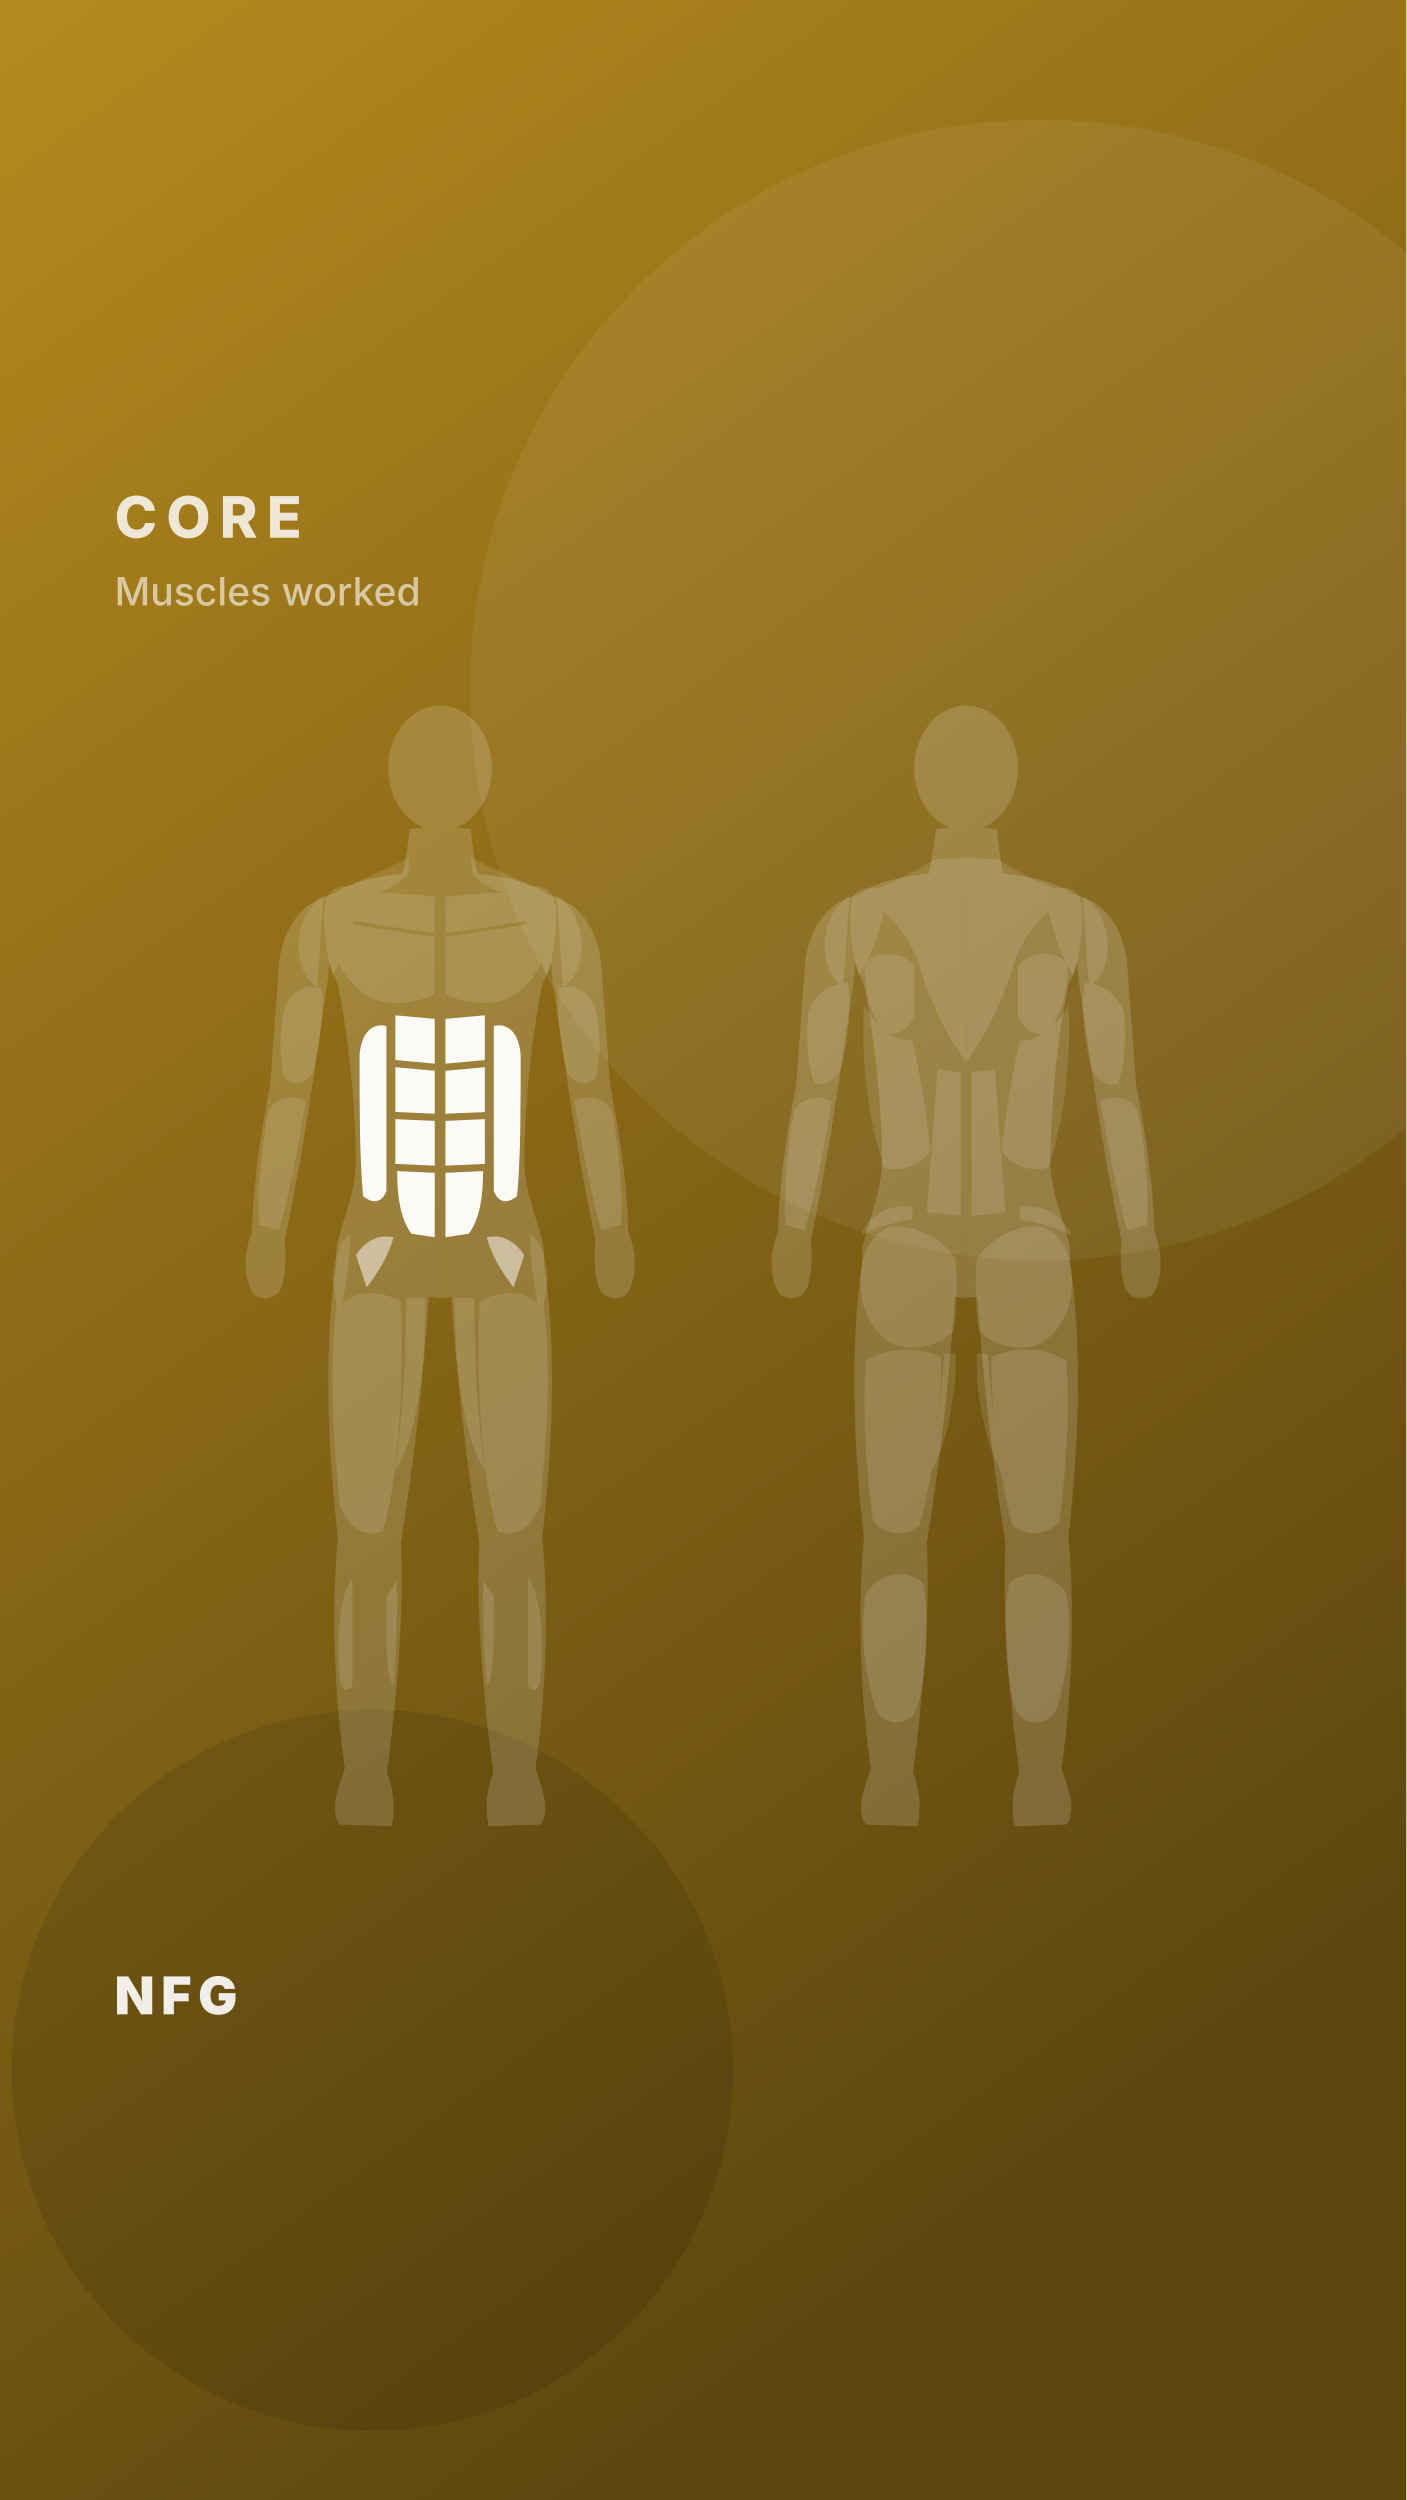
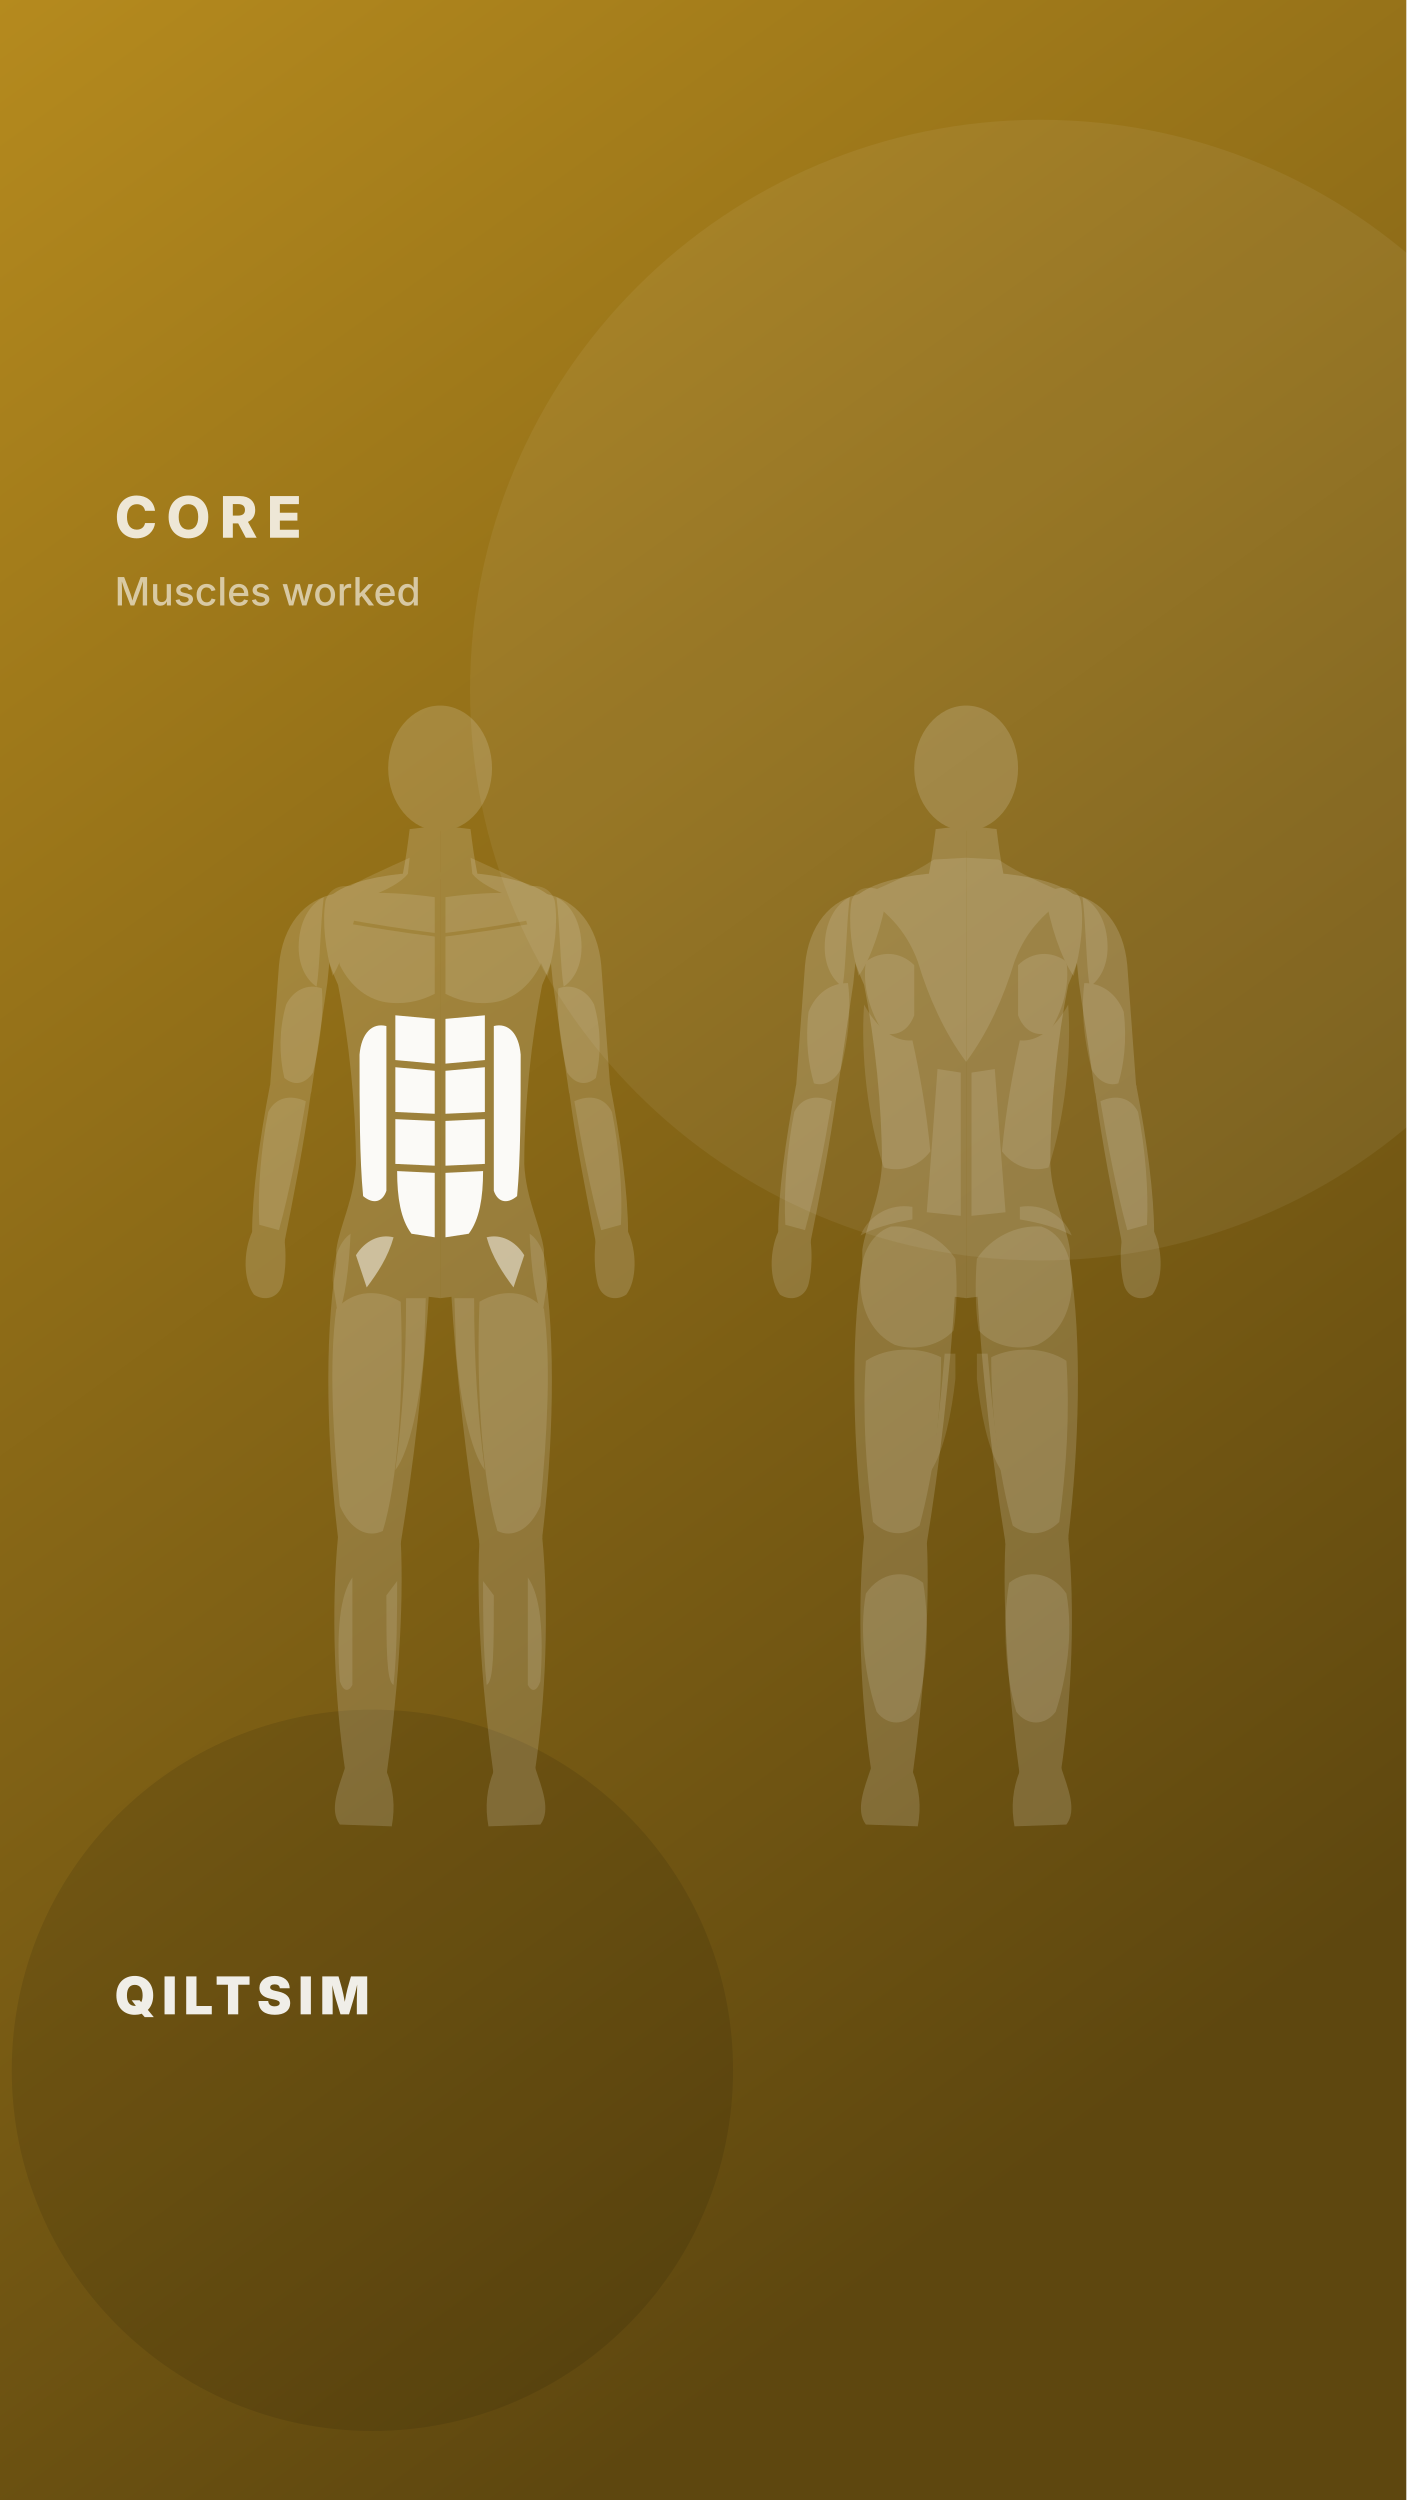
<svg xmlns="http://www.w3.org/2000/svg" viewBox="0 0 1080 1920" width="1080" height="1920" role="img" aria-label="Bicycle Crunch: muscles worked">
  <defs>
    <linearGradient id="bg" x1="0" y1="0" x2="0.4" y2="1">
      <stop offset="0" stop-color="#B58A1E" />
      <stop offset="1" stop-color="#5E470F" />
    </linearGradient>
  </defs>
  <rect width="1080" height="1920" fill="url(#bg)" />
  <circle cx="799" cy="530" r="438" fill="#FFFFFF" fill-opacity="0.06" />
  <circle cx="286" cy="1590" r="277" fill="#000000" fill-opacity="0.10" />
  <g transform="translate(338.0,535.0) scale(1.375)">
    <g opacity="0.16">
      <ellipse cx="0" cy="40" rx="29" ry="35" fill="#FFFFFF" />
      <path d="M0,72 L17,74 C18,82 19,90 21,100 L0,102 Z" fill="#FFFFFF" />
      <path d="M0,72 L17,74 C18,82 19,90 21,100 L0,102 Z" fill="#FFFFFF" transform="scale(-1,1)" />
      <path d="M0,98 L22,99 C40,101 55,105 63,113 C70,121 66,141 57,161 C51,191 47,229 47,261 C48,281 56,295 58,309 L58,322 C40,330 18,334 0,336 Z" fill="#FFFFFF" />
      <path d="M0,98 L22,99 C40,101 55,105 63,113 C70,121 66,141 57,161 C51,191 47,229 47,261 C48,281 56,295 58,309 L58,322 C40,330 18,334 0,336 Z" fill="#FFFFFF" transform="scale(-1,1)" />
      <path d="M58,110 C76,113 88,128 90,150 L95,218 C91,227 77,229 72,221 L63,160 Z" fill="#FFFFFF" />
      <path d="M58,110 C76,113 88,128 90,150 L95,218 C91,227 77,229 72,221 L63,160 Z" fill="#FFFFFF" transform="scale(-1,1)" />
      <path d="M72,220 L95,217 C101,248 105,278 105,300 L87,305 C82,280 76,250 72,220 Z" fill="#FFFFFF" />
      <path d="M72,220 L95,217 C101,248 105,278 105,300 L87,305 C82,280 76,250 72,220 Z" fill="#FFFFFF" transform="scale(-1,1)" />
      <path d="M87,303 L105,299 C110,310 110,326 104,334 C98,338 90,336 88,328 C86,320 86,310 87,303 Z" fill="#FFFFFF" />
      <path d="M87,303 L105,299 C110,310 110,326 104,334 C98,338 90,336 88,328 C86,320 86,310 87,303 Z" fill="#FFFFFF" transform="scale(-1,1)" />
      <path d="M6,330 L58,317 C65,360 63,420 57,470 L22,473 C15,430 9,380 6,330 Z" fill="#FFFFFF" />
      <path d="M6,330 L58,317 C65,360 63,420 57,470 L22,473 C15,430 9,380 6,330 Z" fill="#FFFFFF" transform="scale(-1,1)" />
      <path d="M22,471 L57,469 C61,510 59,560 53,600 L30,603 C24,560 20,510 22,471 Z" fill="#FFFFFF" />
      <path d="M22,471 L57,469 C61,510 59,560 53,600 L30,603 C24,560 20,510 22,471 Z" fill="#FFFFFF" transform="scale(-1,1)" />
      <path d="M30,600 L53,598 C57,610 62,622 56,630 L27,631 C25,620 26,610 30,600 Z" fill="#FFFFFF" />
      <path d="M30,600 L53,598 C57,610 62,622 56,630 L27,631 C25,620 26,610 30,600 Z" fill="#FFFFFF" transform="scale(-1,1)" />
    </g>
    <g opacity="0.12">
      <path d="M17,90 C30,96 44,102 56,109 L40,112 C30,108 22,104 18,99 Z" fill="#FFFFFF" />
      <path d="M17,90 C30,96 44,102 56,109 L40,112 C30,108 22,104 18,99 Z" fill="#FFFFFF" transform="scale(-1,1)" />
      <path d="M44,108 C54,103 62,107 64,114 C66,126 64,142 60,156 C54,146 48,128 44,108 Z" fill="#FFFFFF" />
      <path d="M44,108 C54,103 62,107 64,114 C66,126 64,142 60,156 C54,146 48,128 44,108 Z" fill="#FFFFFF" transform="scale(-1,1)" />
      <path d="M65,112 C73,116 79,126 79,140 C79,150 75,158 69,162 C67,150 67,128 65,112 Z" fill="#FFFFFF" />
      <path d="M65,112 C73,116 79,126 79,140 C79,150 75,158 69,162 C67,150 67,128 65,112 Z" fill="#FFFFFF" transform="scale(-1,1)" />
      <path d="M3,134 C20,132 38,129 56,126 C58,134 58,142 56,150 C50,162 40,170 28,171 C17,172 9,169 3,166 Z" fill="#FFFFFF" />
      <path d="M3,134 C20,132 38,129 56,126 C58,134 58,142 56,150 C50,162 40,170 28,171 C17,172 9,169 3,166 Z" fill="#FFFFFF" transform="scale(-1,1)" />
      <path d="M3,112 C18,110 34,109 46,110 C51,114 54,119 55,124 C38,127 20,130 3,132 Z" fill="#FFFFFF" />
      <path d="M3,112 C18,110 34,109 46,110 C51,114 54,119 55,124 C38,127 20,130 3,132 Z" fill="#FFFFFF" transform="scale(-1,1)" />
      <path d="M66,163 C74,160 82,164 86,172 C90,186 90,200 87,213 C81,218 75,216 71,210 C67,194 65,177 66,163 Z" fill="#FFFFFF" />
      <path d="M66,163 C74,160 82,164 86,172 C90,186 90,200 87,213 C81,218 75,216 71,210 C67,194 65,177 66,163 Z" fill="#FFFFFF" transform="scale(-1,1)" />
      <path d="M75,226 C84,222 92,224 96,232 C100,252 102,276 101,295 L90,298 C84,276 79,250 75,226 Z" fill="#FFFFFF" />
      <path d="M75,226 C84,222 92,224 96,232 C100,252 102,276 101,295 L90,298 C84,276 79,250 75,226 Z" fill="#FFFFFF" transform="scale(-1,1)" />
      <path d="M50,300 C56,304 60,314 60,326 L57,346 C53,336 51,320 50,300 Z" fill="#FFFFFF" />
      <path d="M50,300 C56,304 60,314 60,326 L57,346 C53,336 51,320 50,300 Z" fill="#FFFFFF" transform="scale(-1,1)" />
      <path d="M22,338 C34,331 48,331 58,342 C62,372 60,410 56,452 C50,466 40,470 32,466 C24,440 20,390 22,338 Z" fill="#FFFFFF" />
      <path d="M22,338 C34,331 48,331 58,342 C62,372 60,410 56,452 C50,466 40,470 32,466 C24,440 20,390 22,338 Z" fill="#FFFFFF" transform="scale(-1,1)" />
      <path d="M8,336 L19,336 C19,372 21,402 25,432 C17,422 11,392 9,366 Z" fill="#FFFFFF" />
      <path d="M8,336 L19,336 C19,372 21,402 25,432 C17,422 11,392 9,366 Z" fill="#FFFFFF" transform="scale(-1,1)" />
      <path d="M49,492 C56,502 58,522 56,550 C54,556 51,556 49,552 C49,530 49,512 49,492 Z" fill="#FFFFFF" />
      <path d="M49,492 C56,502 58,522 56,550 C54,556 51,556 49,552 C49,530 49,512 49,492 Z" fill="#FFFFFF" transform="scale(-1,1)" />
      <path d="M24,494 C24,512 24,532 26,552 C30,550 30,532 30,502 Z" fill="#FFFFFF" />
      <path d="M24,494 C24,512 24,532 26,552 C30,550 30,532 30,502 Z" fill="#FFFFFF" transform="scale(-1,1)" />
    </g>
    <g opacity="0.5">
      <path d="M26,302 C34,300 42,304 47,312 L41,330 C35,322 29,313 26,302 Z" fill="#FFFFFF" />
      <path d="M26,302 C34,300 42,304 47,312 L41,330 C35,322 29,313 26,302 Z" fill="#FFFFFF" transform="scale(-1,1)" />
    </g>
    <g opacity="0.96">
      <path d="M3,180 L25,178 L25,203 L3,205 Z" fill="#FFFFFF" />
      <path d="M3,180 L25,178 L25,203 L3,205 Z" fill="#FFFFFF" transform="scale(-1,1)" />
      <path d="M3,209 L25,207 L25,232 L3,233 Z" fill="#FFFFFF" />
      <path d="M3,209 L25,207 L25,232 L3,233 Z" fill="#FFFFFF" transform="scale(-1,1)" />
      <path d="M3,237 L25,236 L25,261 L3,262 Z" fill="#FFFFFF" />
      <path d="M3,237 L25,236 L25,261 L3,262 Z" fill="#FFFFFF" transform="scale(-1,1)" />
      <path d="M3,266 L24,265 C24,280 22,292 16,300 L3,302 Z" fill="#FFFFFF" />
      <path d="M3,266 L24,265 C24,280 22,292 16,300 L3,302 Z" fill="#FFFFFF" transform="scale(-1,1)" />
      <path d="M30,184 C38,182 44,188 45,200 C45,230 45,258 43,279 C37,284 32,282 30,276 C30,246 30,214 30,184 Z" fill="#FFFFFF" />
      <path d="M30,184 C38,182 44,188 45,200 C45,230 45,258 43,279 C37,284 32,282 30,276 C30,246 30,214 30,184 Z" fill="#FFFFFF" transform="scale(-1,1)" />
    </g>
  </g>
  <g transform="translate(742.0,535.0) scale(1.375)">
    <g opacity="0.16">
      <ellipse cx="0" cy="40" rx="29" ry="35" fill="#FFFFFF" />
      <path d="M0,72 L17,74 C18,82 19,90 21,100 L0,102 Z" fill="#FFFFFF" />
      <path d="M0,72 L17,74 C18,82 19,90 21,100 L0,102 Z" fill="#FFFFFF" transform="scale(-1,1)" />
      <path d="M0,98 L22,99 C40,101 55,105 63,113 C70,121 66,141 57,161 C51,191 47,229 47,261 C48,281 56,295 58,309 L58,322 C40,330 18,334 0,336 Z" fill="#FFFFFF" />
      <path d="M0,98 L22,99 C40,101 55,105 63,113 C70,121 66,141 57,161 C51,191 47,229 47,261 C48,281 56,295 58,309 L58,322 C40,330 18,334 0,336 Z" fill="#FFFFFF" transform="scale(-1,1)" />
      <path d="M58,110 C76,113 88,128 90,150 L95,218 C91,227 77,229 72,221 L63,160 Z" fill="#FFFFFF" />
      <path d="M58,110 C76,113 88,128 90,150 L95,218 C91,227 77,229 72,221 L63,160 Z" fill="#FFFFFF" transform="scale(-1,1)" />
      <path d="M72,220 L95,217 C101,248 105,278 105,300 L87,305 C82,280 76,250 72,220 Z" fill="#FFFFFF" />
      <path d="M72,220 L95,217 C101,248 105,278 105,300 L87,305 C82,280 76,250 72,220 Z" fill="#FFFFFF" transform="scale(-1,1)" />
      <path d="M87,303 L105,299 C110,310 110,326 104,334 C98,338 90,336 88,328 C86,320 86,310 87,303 Z" fill="#FFFFFF" />
      <path d="M87,303 L105,299 C110,310 110,326 104,334 C98,338 90,336 88,328 C86,320 86,310 87,303 Z" fill="#FFFFFF" transform="scale(-1,1)" />
      <path d="M6,330 L58,317 C65,360 63,420 57,470 L22,473 C15,430 9,380 6,330 Z" fill="#FFFFFF" />
      <path d="M6,330 L58,317 C65,360 63,420 57,470 L22,473 C15,430 9,380 6,330 Z" fill="#FFFFFF" transform="scale(-1,1)" />
      <path d="M22,471 L57,469 C61,510 59,560 53,600 L30,603 C24,560 20,510 22,471 Z" fill="#FFFFFF" />
      <path d="M22,471 L57,469 C61,510 59,560 53,600 L30,603 C24,560 20,510 22,471 Z" fill="#FFFFFF" transform="scale(-1,1)" />
      <path d="M30,600 L53,598 C57,610 62,622 56,630 L27,631 C25,620 26,610 30,600 Z" fill="#FFFFFF" />
      <path d="M30,600 L53,598 C57,610 62,622 56,630 L27,631 C25,620 26,610 30,600 Z" fill="#FFFFFF" transform="scale(-1,1)" />
    </g>
    <g opacity="0.12">
      <path d="M0,90 L18,91 C30,99 44,105 58,111 C46,119 34,129 27,148 C21,168 12,188 0,204 Z" fill="#FFFFFF" />
      <path d="M0,90 L18,91 C30,99 44,105 58,111 C46,119 34,129 27,148 C21,168 12,188 0,204 Z" fill="#FFFFFF" transform="scale(-1,1)" />
      <path d="M44,110 C54,104 62,107 64,114 C66,126 64,142 60,156 C53,146 47,128 44,110 Z" fill="#FFFFFF" />
      <path d="M44,110 C54,104 62,107 64,114 C66,126 64,142 60,156 C53,146 47,128 44,110 Z" fill="#FFFFFF" transform="scale(-1,1)" />
      <path d="M65,112 C73,116 79,126 79,140 C79,150 75,158 69,162 C67,150 67,128 65,112 Z" fill="#FFFFFF" />
      <path d="M65,112 C73,116 79,126 79,140 C79,150 75,158 69,162 C67,150 67,128 65,112 Z" fill="#FFFFFF" transform="scale(-1,1)" />
      <path d="M29,150 C37,142 48,142 56,148 C58,161 54,176 46,188 C38,190 32,186 29,178 Z" fill="#FFFFFF" />
      <path d="M29,150 C37,142 48,142 56,148 C58,161 54,176 46,188 C38,190 32,186 29,178 Z" fill="#FFFFFF" transform="scale(-1,1)" />
      <path d="M30,192 C40,193 50,185 57,172 C59,200 55,236 46,263 C36,266 26,262 20,254 C22,232 26,210 30,192 Z" fill="#FFFFFF" />
      <path d="M30,192 C40,193 50,185 57,172 C59,200 55,236 46,263 C36,266 26,262 20,254 C22,232 26,210 30,192 Z" fill="#FFFFFF" transform="scale(-1,1)" />
      <path d="M3,210 L16,208 C18,236 20,262 22,288 L3,290 Z" fill="#FFFFFF" />
      <path d="M3,210 L16,208 C18,236 20,262 22,288 L3,290 Z" fill="#FFFFFF" transform="scale(-1,1)" />
      <path d="M66,160 C76,160 84,166 88,176 C90,192 88,206 85,216 C79,218 73,214 70,208 C66,192 64,176 66,160 Z" fill="#FFFFFF" />
      <path d="M66,160 C76,160 84,166 88,176 C90,192 88,206 85,216 C79,218 73,214 70,208 C66,192 64,176 66,160 Z" fill="#FFFFFF" transform="scale(-1,1)" />
      <path d="M75,226 C84,222 92,224 96,232 C100,252 102,276 101,295 L90,298 C84,276 79,250 75,226 Z" fill="#FFFFFF" />
      <path d="M75,226 C84,222 92,224 96,232 C100,252 102,276 101,295 L90,298 C84,276 79,250 75,226 Z" fill="#FFFFFF" transform="scale(-1,1)" />
      <path d="M30,285 C42,283 54,289 59,301 C52,297 42,294 30,292 Z" fill="#FFFFFF" />
      <path d="M30,285 C42,283 54,289 59,301 C52,297 42,294 30,292 Z" fill="#FFFFFF" transform="scale(-1,1)" />
      <path d="M6,314 C14,302 28,295 42,296 C54,300 60,314 59,330 C58,344 52,356 40,362 C28,366 14,362 7,354 C5,342 5,326 6,314 Z" fill="#FFFFFF" />
      <path d="M6,314 C14,302 28,295 42,296 C54,300 60,314 59,330 C58,344 52,356 40,362 C28,366 14,362 7,354 C5,342 5,326 6,314 Z" fill="#FFFFFF" transform="scale(-1,1)" />
      <path d="M14,369 C26,363 44,363 56,371 C58,401 56,431 52,461 C44,469 34,469 26,463 C18,433 14,401 14,369 Z" fill="#FFFFFF" />
      <path d="M14,369 C26,363 44,363 56,371 C58,401 56,431 52,461 C44,469 34,469 26,463 C18,433 14,401 14,369 Z" fill="#FFFFFF" transform="scale(-1,1)" />
      <path d="M6,367 L12,367 C14,391 16,411 20,433 C12,421 8,399 6,381 Z" fill="#FFFFFF" />
      <path d="M6,367 L12,367 C14,391 16,411 20,433 C12,421 8,399 6,381 Z" fill="#FFFFFF" transform="scale(-1,1)" />
      <path d="M24,495 C34,487 48,489 56,501 C60,523 56,549 50,567 C44,575 34,575 28,567 C22,547 20,519 24,495 Z" fill="#FFFFFF" />
      <path d="M24,495 C34,487 48,489 56,501 C60,523 56,549 50,567 C44,575 34,575 28,567 C22,547 20,519 24,495 Z" fill="#FFFFFF" transform="scale(-1,1)" />
    </g>
  </g>
  <text x="88" y="413" fill="#FFFFFF" fill-opacity="0.82" font-family="Inter, 'Helvetica Neue', Helvetica, Arial, sans-serif" font-size="44" font-weight="800" letter-spacing="7">CORE</text>
  <text x="88" y="465" fill="#FFFFFF" fill-opacity="0.6" font-family="Inter, 'Helvetica Neue', Helvetica, Arial, sans-serif" font-size="30" font-weight="500">Muscles worked</text>
-   <text x="88" y="1547" fill="#FFFFFF" fill-opacity="0.9" font-family="Inter, 'Helvetica Neue', Helvetica, Arial, sans-serif" font-size="40" font-weight="900" letter-spacing="5">NFG</text>
+   <text x="88" y="1547" fill="#FFFFFF" fill-opacity="0.9" font-family="Inter, 'Helvetica Neue', Helvetica, Arial, sans-serif" font-size="40" font-weight="900" letter-spacing="5">QILTSIM</text>
</svg>
